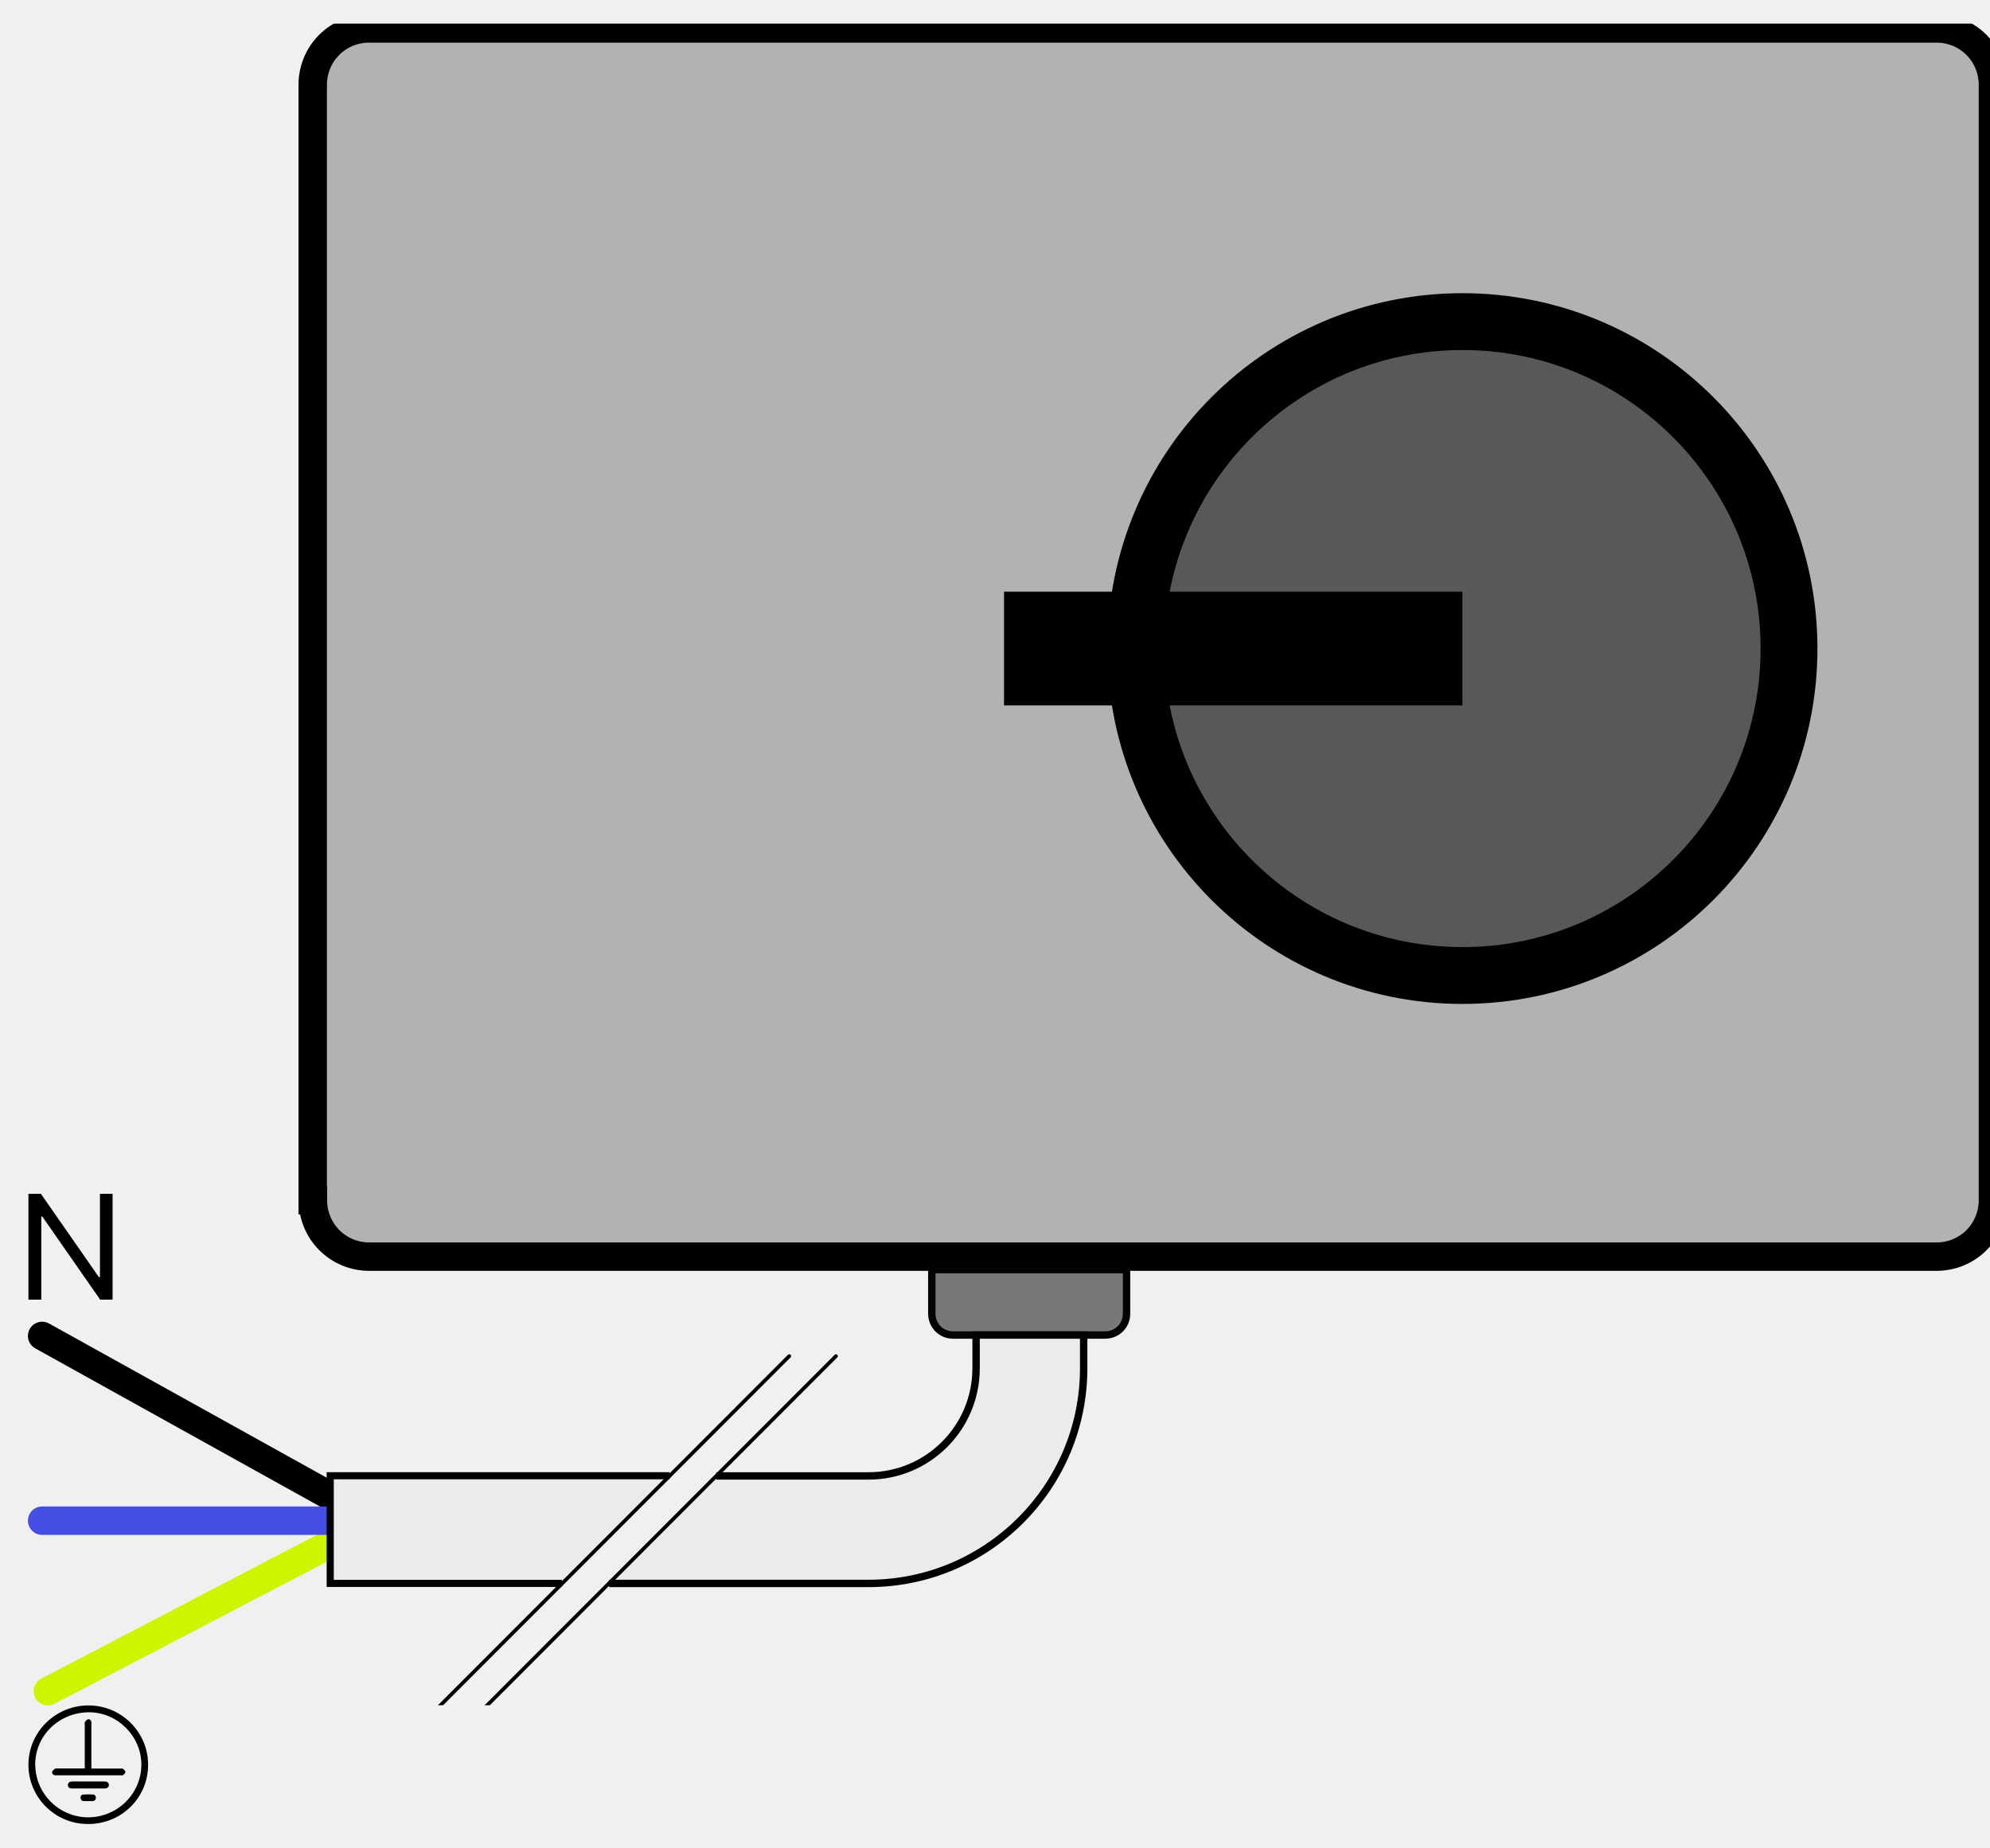
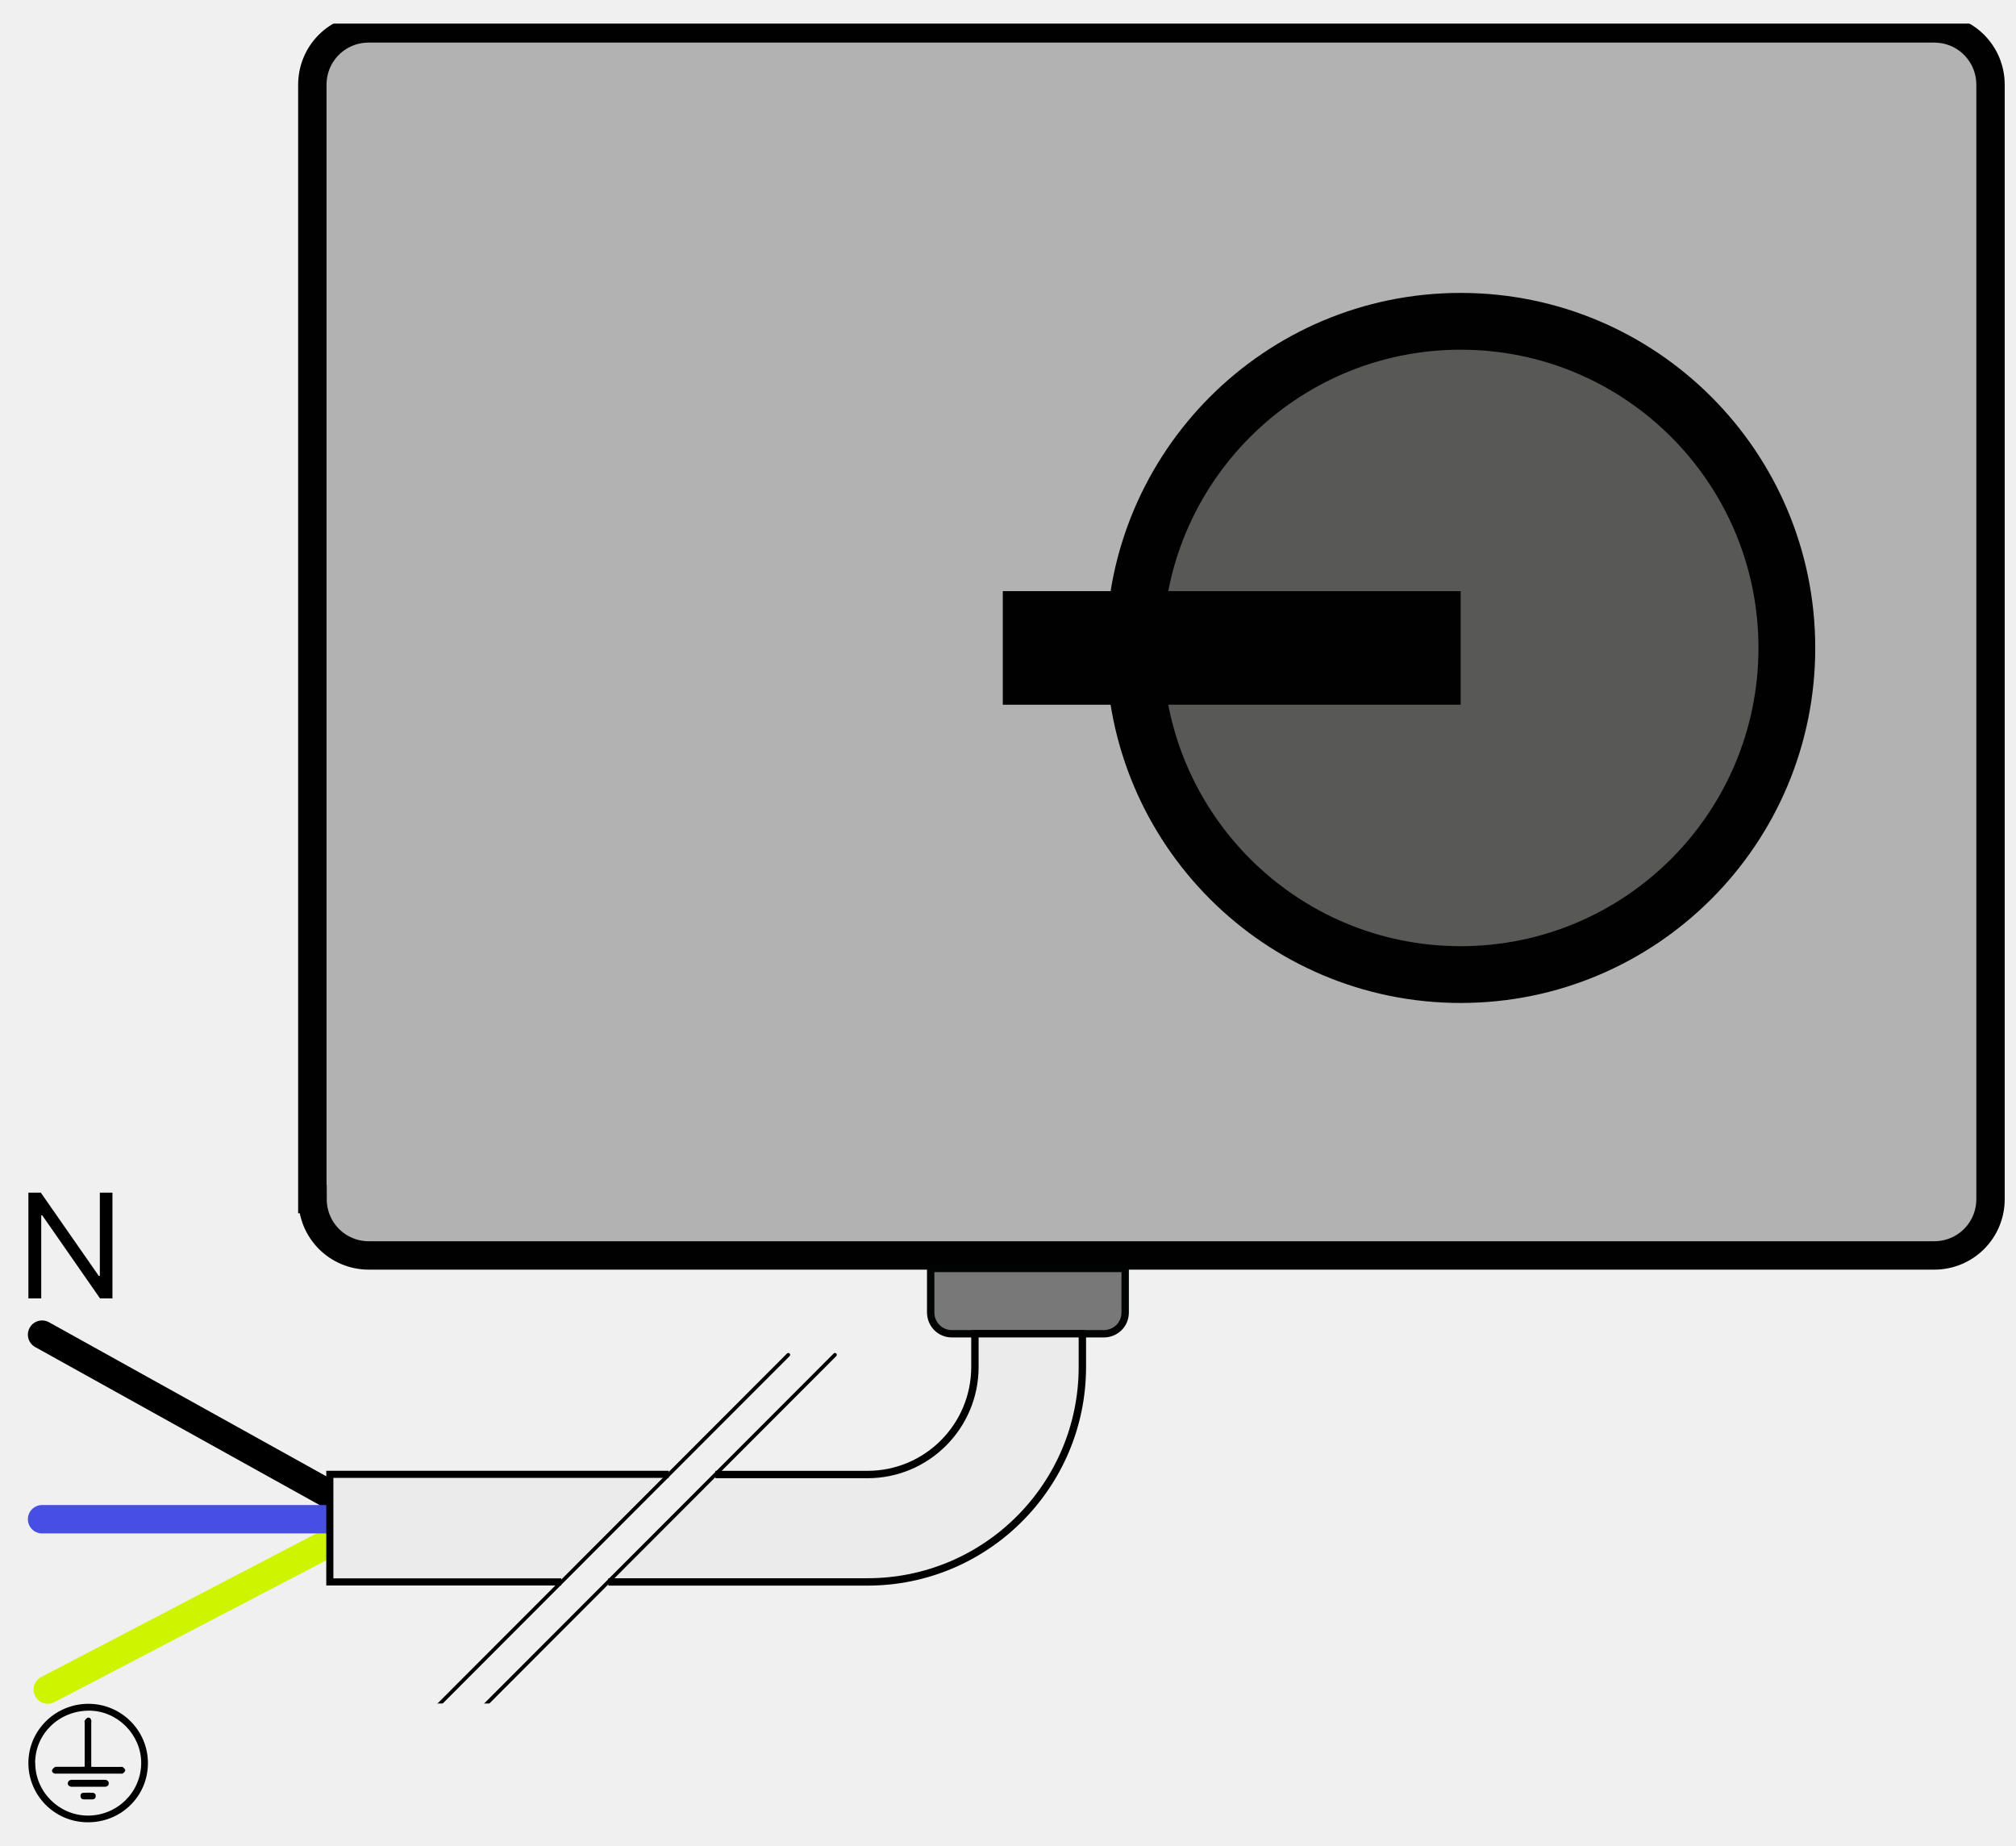
- <svg xmlns="http://www.w3.org/2000/svg" width="70" height="65" viewBox="0 0 70 65" fill="none">
+ <svg xmlns="http://www.w3.org/2000/svg" width="71" height="65" viewBox="0 0 71 65" fill="none">
  <path d="M13.183 53.5L1.482 47" stroke="black" stroke-linecap="round" />
  <path d="M13.183 53.5L1.683 59.5" stroke="#CFF400" stroke-linecap="round" />
  <path d="M13.183 53.5L1.482 53.5" stroke="#464EE3" stroke-linecap="round" />
  <g clip-path="url(#clip0_1081_79)">
-     <mask id="mask0_1081_79" style="mask-type:alpha" maskUnits="userSpaceOnUse" x="0" y="0" width="70" height="60">
-       <path d="M70 0H0V60H70V0Z" fill="#D9D9D9" />
+     <mask id="mask0_1081_79" style="mask-type:alpha" maskUnits="userSpaceOnUse" x="0" y="0" width="71" height="60">
+       <path d="M71 0H0V60H71V0Z" fill="#D9D9D9" />
    </mask>
    <g mask="url(#mask0_1081_79)">
-       <mask id="mask1_1081_79" style="mask-type:luminance" maskUnits="userSpaceOnUse" x="0" y="0" width="70" height="61">
-         <path d="M70 0.831H0V60.153H70V0.831Z" fill="white" />
+       <mask id="mask1_1081_79" style="mask-type:luminance" maskUnits="userSpaceOnUse" x="0" y="0" width="71" height="61">
+         <path d="M71 0.831H0V60.153H71V0.831Z" fill="white" />
      </mask>
      <g mask="url(#mask1_1081_79)">
        <path d="M11 42.224V2.987C11 1.883 11.882 1 12.985 1H68.118C69.221 1 70.103 1.883 70.103 2.987V42.224C70.103 43.328 69.221 44.211 68.118 44.211H12.992C11.889 44.211 11.007 43.328 11.007 42.224H11Z" fill="#B3B2B2" stroke="#010101" stroke-miterlimit="10" />
        <path d="M51.442 34.32C57.786 34.32 62.93 29.17 62.93 22.817C62.93 16.465 57.786 11.315 51.442 11.315C45.097 11.315 39.954 16.465 39.954 22.817C39.954 29.17 45.097 34.32 51.442 34.32Z" fill="#585857" stroke="#010101" stroke-width="2" stroke-miterlimit="10" />
        <path d="M35.317 22.817H51.442" stroke="#010101" stroke-width="4" stroke-miterlimit="10" />
        <path d="M32.777 44.669V46.214C32.777 46.613 33.083 46.969 33.531 46.969H38.873C39.271 46.969 39.627 46.663 39.627 46.214V44.669" fill="#797879" />
        <path d="M32.777 44.669V46.214C32.777 46.613 33.083 46.969 33.531 46.969H38.873C39.271 46.969 39.627 46.663 39.627 46.214V44.669H32.777Z" stroke="#020303" stroke-width="0.26" stroke-linecap="round" stroke-linejoin="round" />
        <path d="M23.552 51.919H11.616V55.708H19.767" fill="#EBEBEB" />
        <path d="M23.552 51.919H11.616V55.708H19.767" stroke="black" stroke-width="0.25" />
        <path d="M21.418 55.708H30.558C34.733 55.708 38.126 52.318 38.126 48.137V46.969H34.342V48.137C34.342 50.231 32.649 51.926 30.558 51.926H25.202" fill="#EBEBEB" />
        <path d="M21.425 55.708H30.551C34.726 55.708 38.119 52.318 38.119 48.137V46.969H34.335V48.137C34.335 50.231 32.642 51.926 30.551 51.926H25.195" stroke="black" stroke-width="0.26" stroke-miterlimit="3.86" />
        <path d="M29.406 47.71L17.022 60.11M27.763 47.71L15.379 60.11" stroke="black" stroke-width="0.13" stroke-linecap="round" stroke-linejoin="round" />
      </g>
    </g>
    <path d="M3.96 42V45.724H3.523L1.489 42.8H1.452V45.724H1V42H1.438L3.479 44.931H3.516V42H3.96Z" fill="black" />
  </g>
  <path d="M1 62.084C1 60.935 1.951 60 3.112 60C4.273 60 5.21 60.939 5.21 62.088C5.21 63.255 4.264 64.186 3.076 64.172C1.911 64.164 0.996 63.211 1 62.084ZM1.241 62.08C1.241 63.095 2.072 63.932 3.094 63.937C4.13 63.937 4.969 63.112 4.973 62.084C4.973 61.086 4.139 60.245 3.139 60.241C2.085 60.241 1.241 61.051 1.237 62.08H1.241Z" fill="black" />
  <path d="M2.982 62.222C2.982 62.182 2.982 62.151 2.982 62.115C2.982 61.639 2.982 61.158 2.982 60.681C2.982 60.65 2.973 60.614 2.982 60.593C3.009 60.552 3.045 60.503 3.089 60.49C3.152 60.472 3.196 60.516 3.214 60.579C3.223 60.606 3.214 60.637 3.214 60.668C3.214 61.149 3.214 61.63 3.214 62.111C3.214 62.142 3.214 62.178 3.214 62.218C3.254 62.218 3.286 62.222 3.317 62.222C3.621 62.222 3.924 62.222 4.228 62.222C4.259 62.222 4.304 62.214 4.326 62.231C4.362 62.258 4.411 62.302 4.411 62.338C4.411 62.378 4.366 62.423 4.33 62.449C4.308 62.467 4.268 62.459 4.232 62.459C3.491 62.459 2.75 62.459 2.013 62.459C1.987 62.459 1.96 62.459 1.933 62.459C1.87 62.445 1.821 62.4 1.835 62.338C1.844 62.293 1.893 62.258 1.933 62.227C1.955 62.214 1.991 62.222 2.022 62.218C2.304 62.218 2.585 62.218 2.871 62.218C2.902 62.218 2.933 62.218 2.978 62.214L2.982 62.222Z" fill="black" />
  <path d="M3.107 62.922C2.915 62.922 2.723 62.922 2.536 62.922C2.433 62.922 2.366 62.854 2.393 62.77C2.415 62.699 2.469 62.676 2.54 62.676C2.683 62.676 2.826 62.676 2.969 62.676C3.192 62.676 3.411 62.676 3.634 62.676C3.656 62.676 3.683 62.676 3.705 62.676C3.786 62.685 3.835 62.739 3.83 62.805C3.826 62.881 3.772 62.917 3.701 62.922C3.594 62.922 3.482 62.922 3.375 62.922C3.286 62.922 3.201 62.922 3.112 62.922H3.107Z" fill="black" />
  <path d="M3.098 63.366C3.049 63.366 3 63.366 2.951 63.366C2.884 63.366 2.844 63.327 2.835 63.26C2.826 63.193 2.862 63.14 2.929 63.135C3.045 63.127 3.161 63.127 3.272 63.135C3.339 63.14 3.38 63.193 3.371 63.264C3.362 63.331 3.321 63.366 3.255 63.366C3.201 63.366 3.152 63.366 3.098 63.366Z" fill="black" />
  <rect class="CHANNEL-IN" x="1" y="53" width="1" height="1" rx="0.5" fill="transparent" />
  <defs>
    <clipPath id="clip0_1081_79">
-       <rect width="70" height="60" fill="white" />
+       <rect width="71" height="60" fill="white" />
    </clipPath>
  </defs>
</svg>
